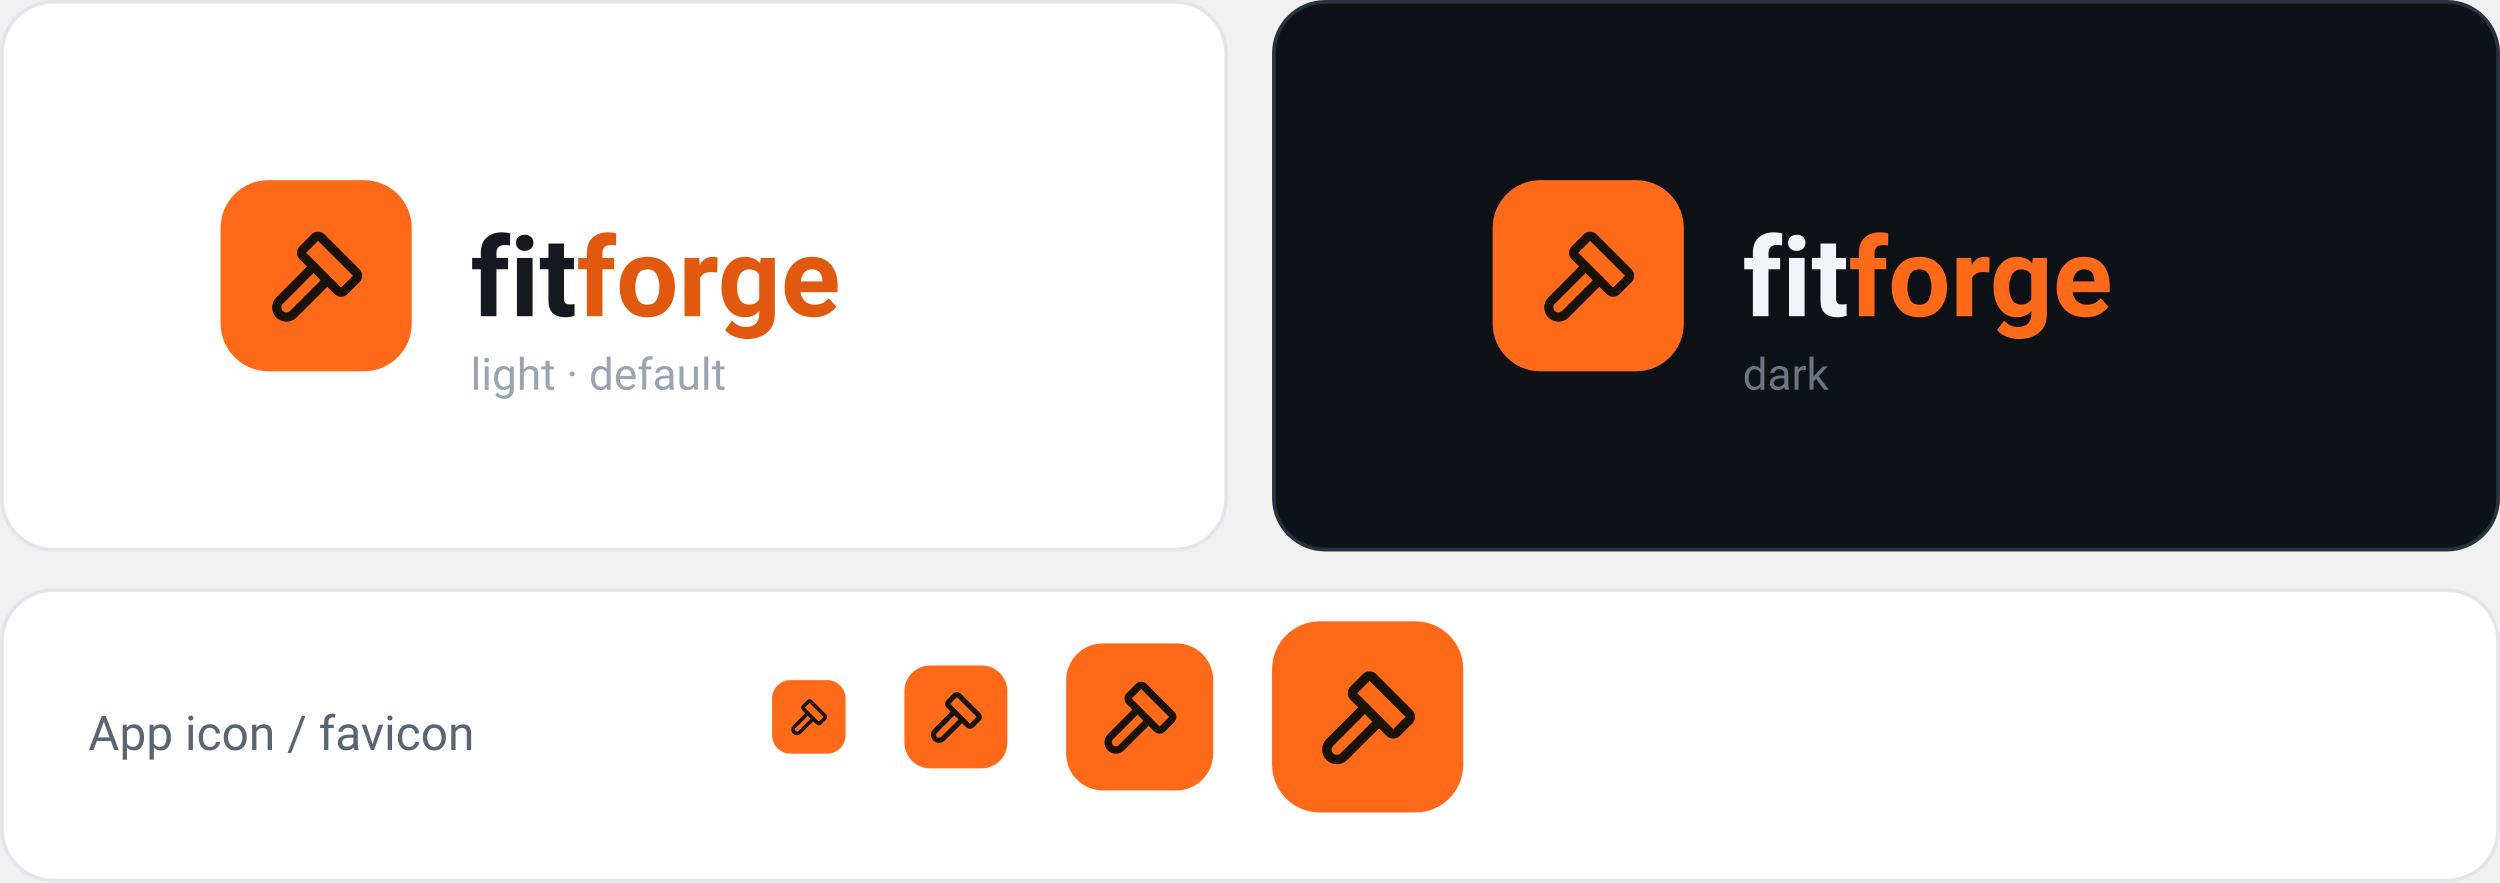
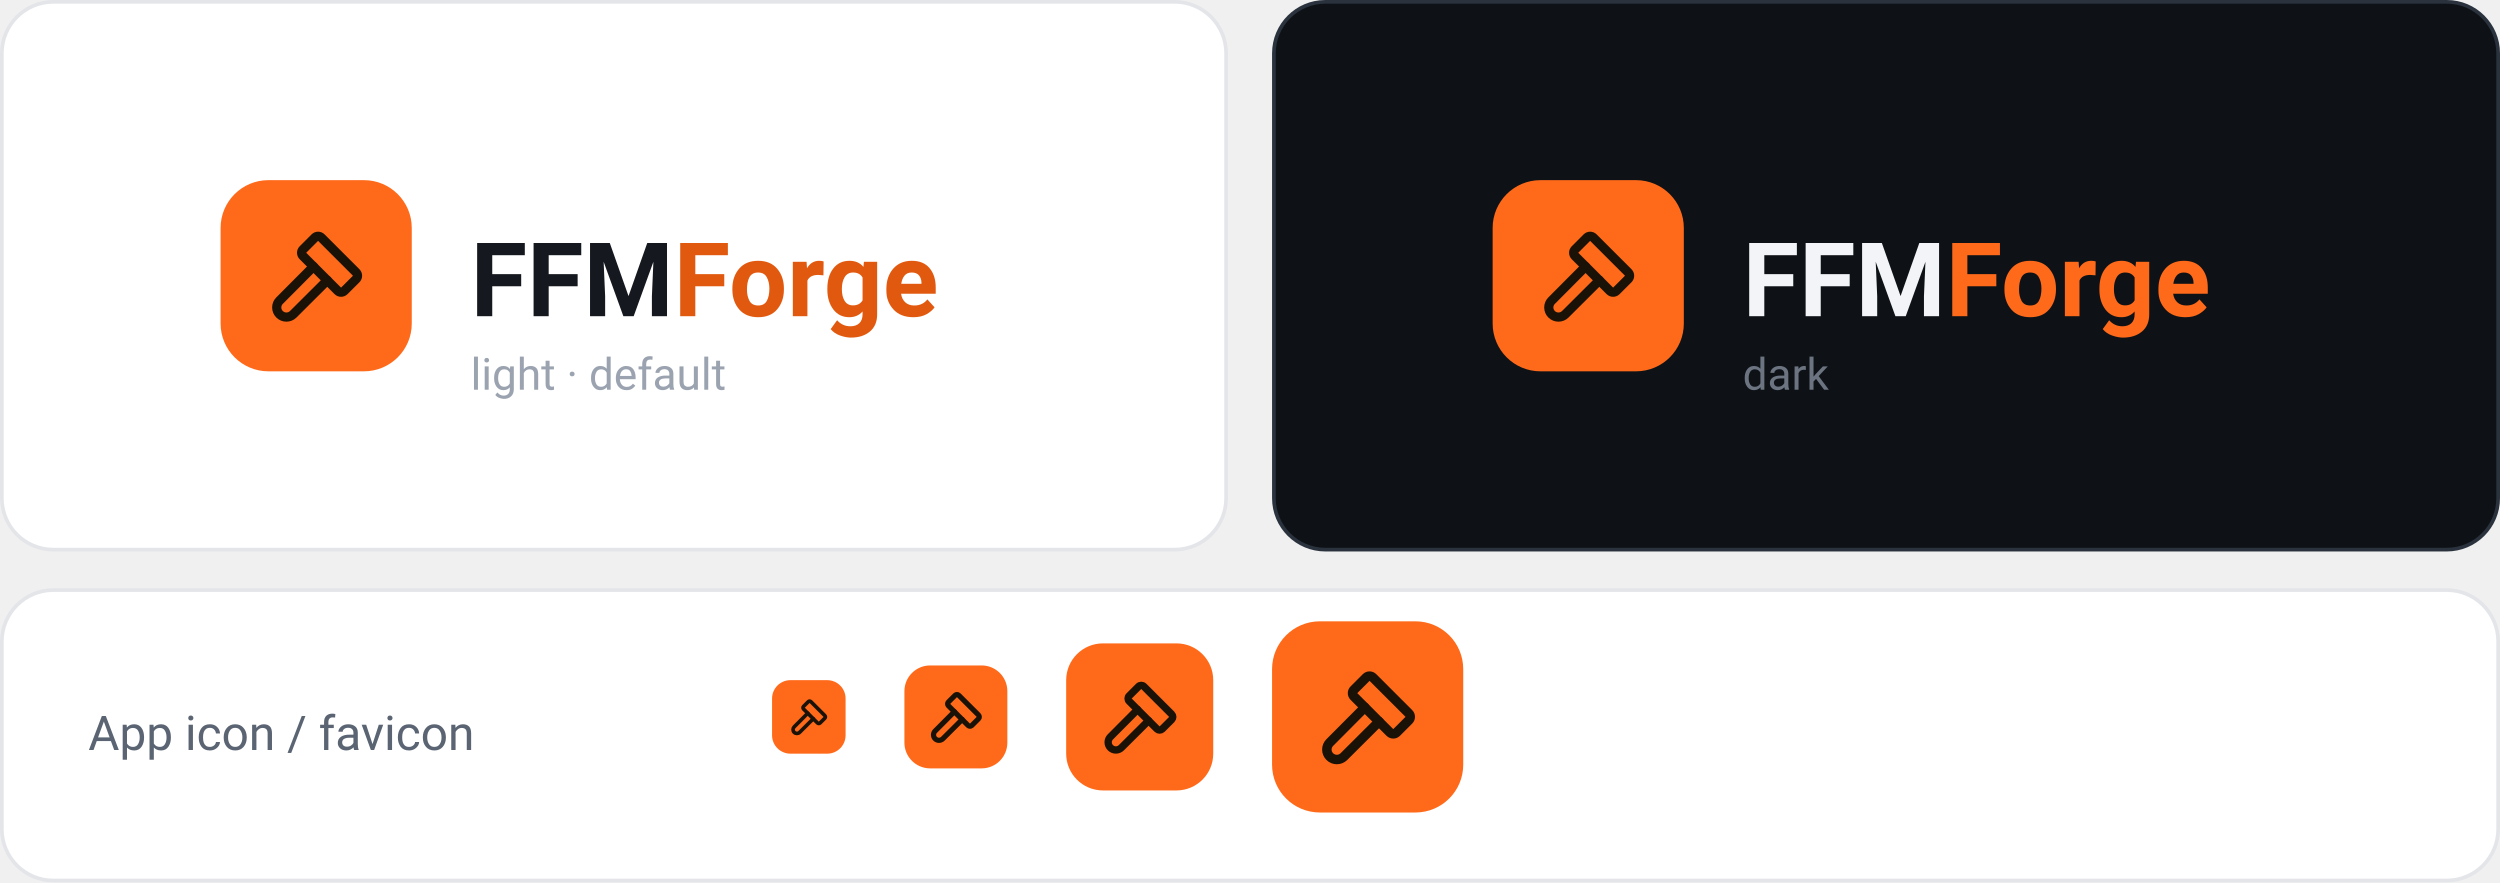
<svg xmlns="http://www.w3.org/2000/svg" viewBox="0 0 680 240" font-family="-apple-system,Segoe UI,Roboto,Helvetica,Arial,sans-serif">
  <defs>
    <g id="hmr" fill="none" stroke="#1A1206" stroke-width="2" stroke-linecap="round" stroke-linejoin="round">
      <path d="M11.414 10l-7.383 7.418a2.091 2.091 0 0 0 0 2.967a2.11 2.11 0 0 0 2.976 0l7.407 -7.385" />
      <path d="M18.121 15.293l2.586 -2.586a1 1 0 0 0 0 -1.414l-7.586 -7.586a1 1 0 0 0 -1.414 0l-2.586 2.586a1 1 0 0 0 0 1.414l7.586 7.586a1 1 0 0 0 1.414 0" />
    </g>
  </defs>
  <rect x="0.5" y="0.5" width="333" height="149" rx="14" fill="#FFFFFF" stroke="#E3E5E9" />
  <rect x="60" y="49" width="52" height="52" rx="13" fill="#FF6A1A" />
  <use href="#hmr" transform="translate(71,60) scale(1.25)" />
-   <text x="128" y="86" font-size="30" font-weight="700" fill="#15181E">fit<tspan fill="#E1590F">forge</tspan>
+   <text x="128" y="86" font-size="28" font-weight="700" fill="#15181E">FFM<tspan fill="#E1590F">Forge</tspan>
  </text>
  <text x="128" y="106" font-size="12" fill="#9AA3AF">light · default</text>
  <rect x="346.5" y="0.5" width="333" height="149" rx="14" fill="#0E1216" stroke="#2A323D" />
  <rect x="406" y="49" width="52" height="52" rx="13" fill="#FF6A1A" />
  <use href="#hmr" transform="translate(417,60) scale(1.25)" />
-   <text x="474" y="86" font-size="30" font-weight="700" fill="#F2F4F7">fit<tspan fill="#FF6A1A">forge</tspan>
+   <text x="474" y="86" font-size="28" font-weight="700" fill="#F2F4F7">FFM<tspan fill="#FF6A1A">Forge</tspan>
  </text>
  <text x="474" y="106" font-size="12" fill="#6B7480">dark</text>
  <rect x="0.5" y="160.5" width="679" height="79" rx="14" fill="#FFFFFF" stroke="#E3E5E9" />
  <text x="24" y="204" font-size="13" fill="#5A6472">App icon / favicon</text>
  <rect x="210" y="185" width="20" height="20" rx="5" fill="#FF6A1A" />
  <use href="#hmr" transform="translate(214,189) scale(0.5)" />
  <rect x="246" y="181" width="28" height="28" rx="7" fill="#FF6A1A" />
  <use href="#hmr" transform="translate(251.5,186.5) scale(0.708)" />
  <rect x="290" y="175" width="40" height="40" rx="10" fill="#FF6A1A" />
  <use href="#hmr" transform="translate(298,183) scale(1)" />
  <rect x="346" y="169" width="52" height="52" rx="13" fill="#FF6A1A" />
  <use href="#hmr" transform="translate(356.5,179.5) scale(1.29)" />
</svg>
